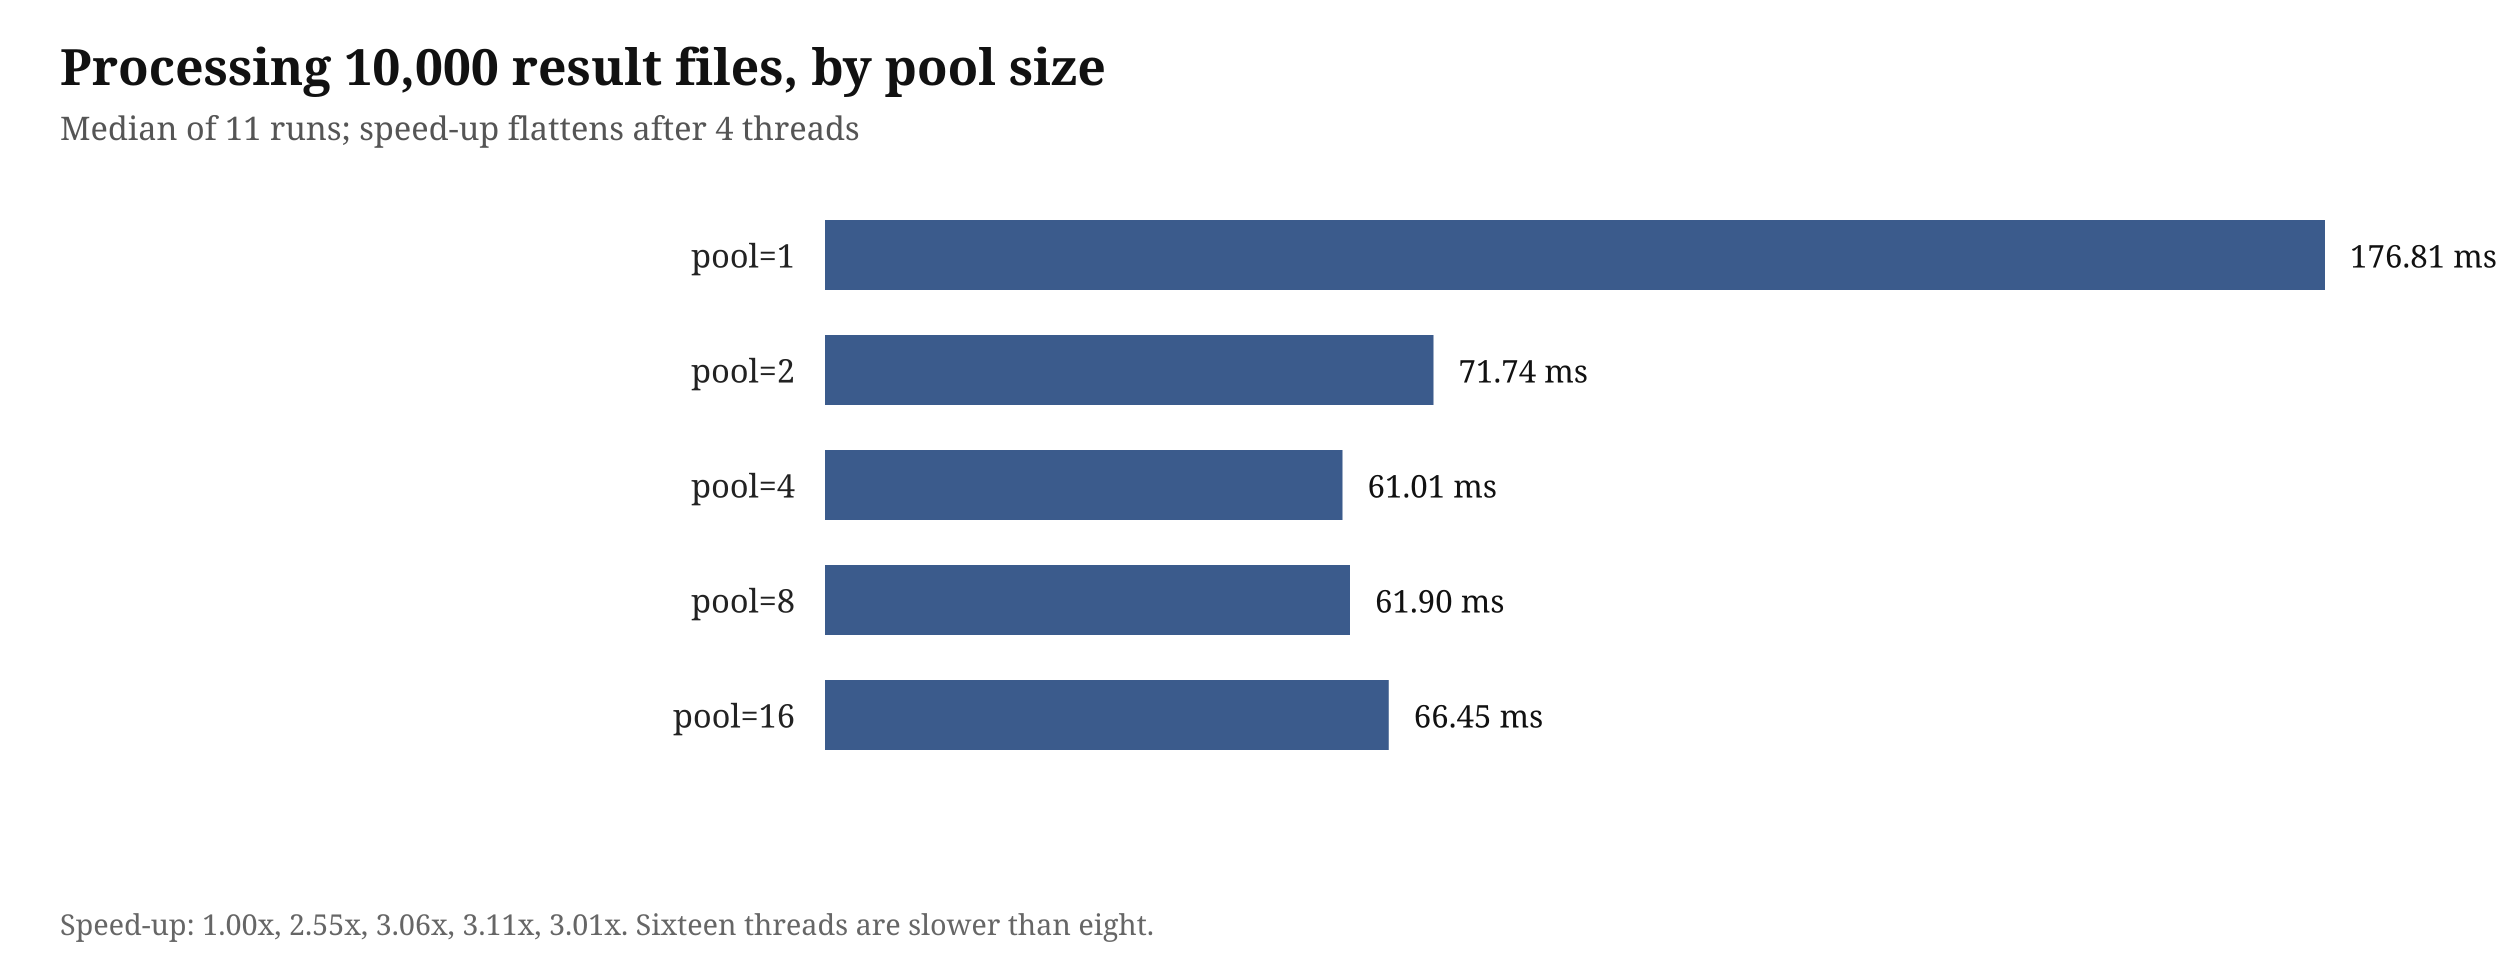
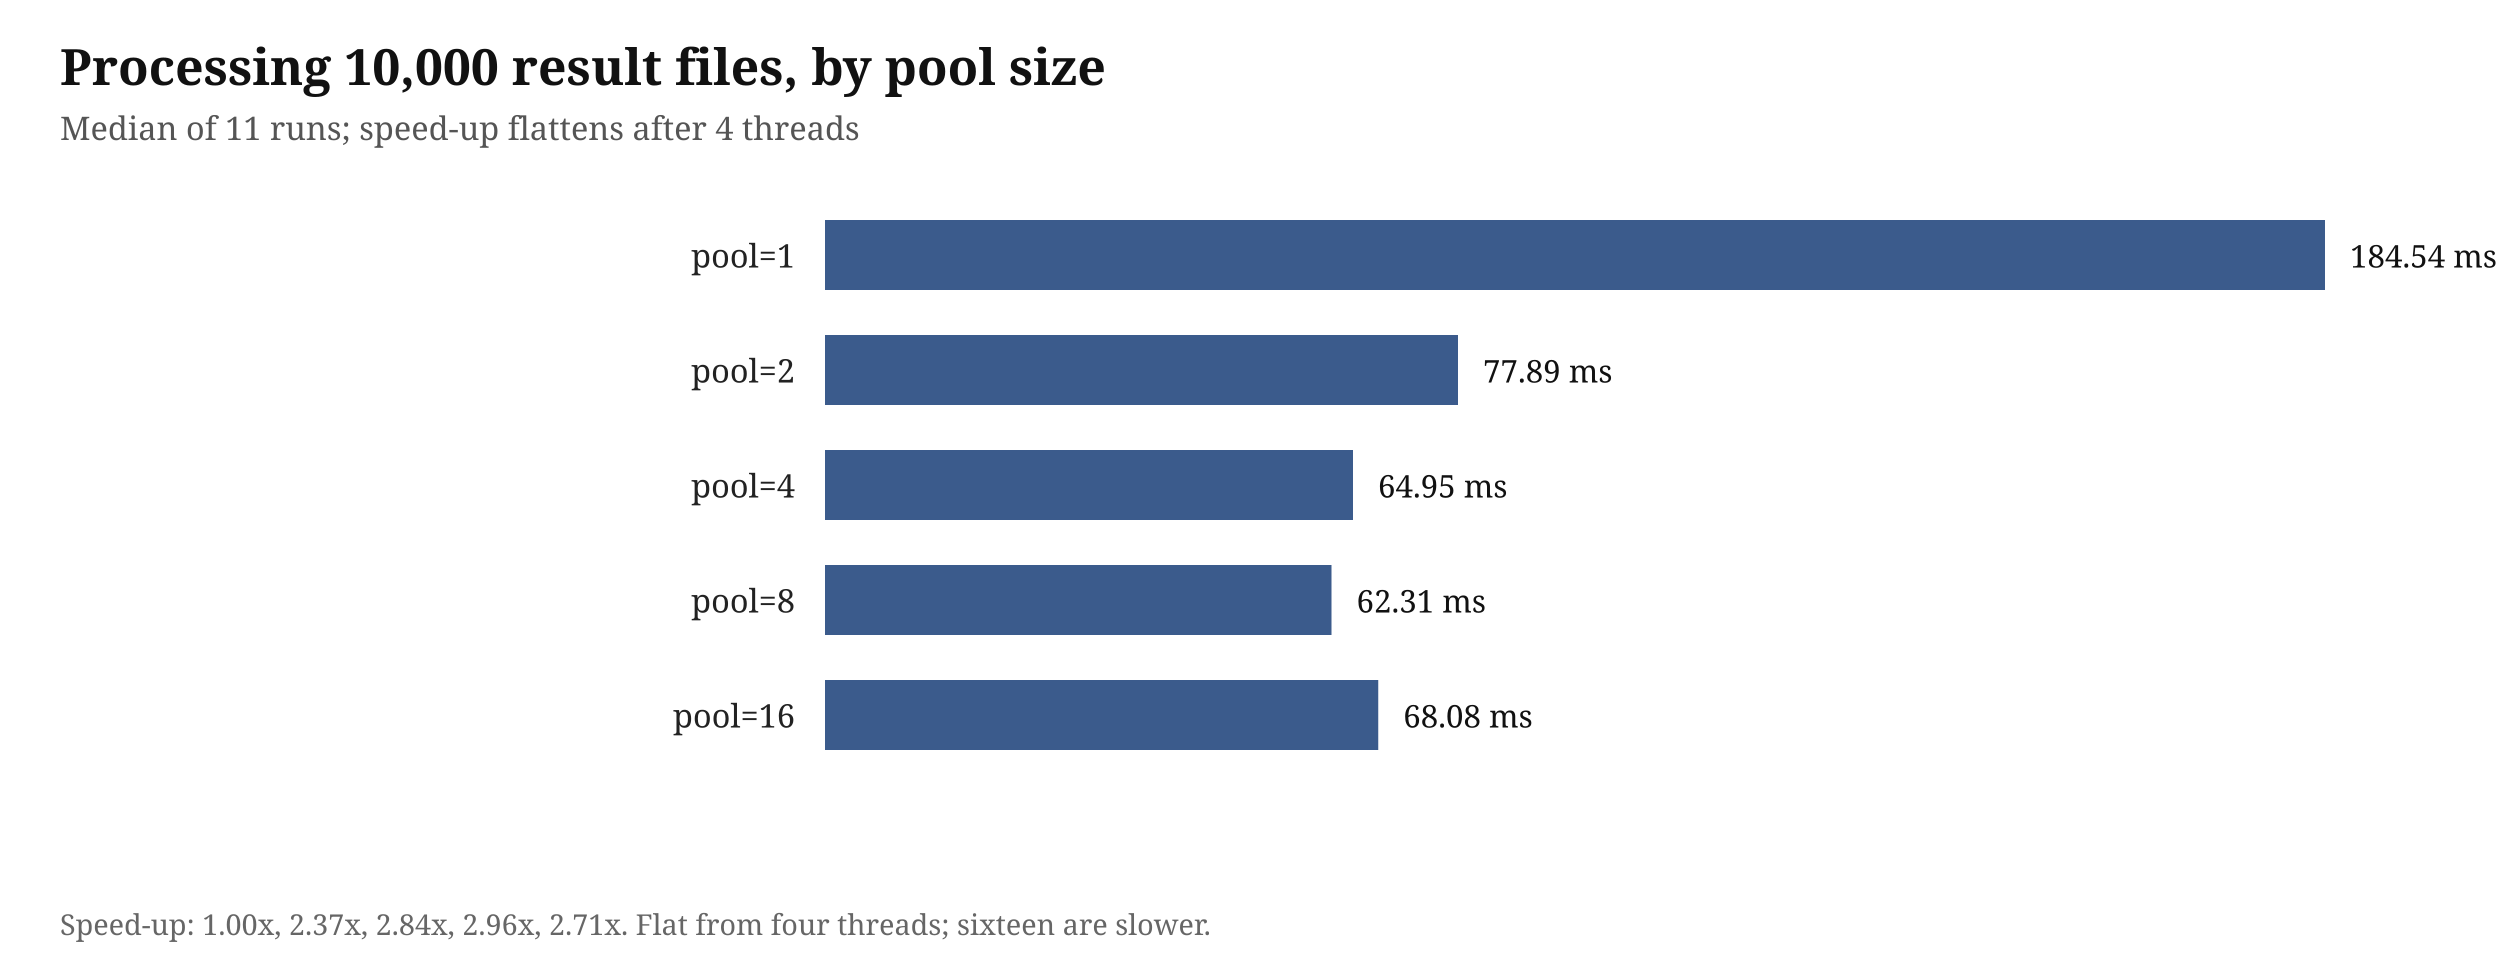
<svg xmlns="http://www.w3.org/2000/svg" width="1000" height="390" viewBox="0 0 1000 390" font-family="Georgia,serif">
  <rect width="100%" height="100%" fill="#ffffff" />
  <text x="24" y="34" font-size="20" font-weight="bold" fill="#111">Processing 10,000 result files, by pool size</text>
  <text x="24" y="56" font-size="13" fill="#555">Median of 11 runs; speed-up flattens after 4 threads</text>
  <text x="318" y="107" font-size="13" text-anchor="end" fill="#222">pool=1</text>
  <rect x="330" y="88" width="600.0" height="28" fill="#3b5b8c" />
-   <text x="940.0" y="107" font-size="12.5" fill="#111">176.81 ms</text>
+   <text x="940.0" y="107" font-size="12.5" fill="#111">184.54 ms</text>
  <text x="318" y="153" font-size="13" text-anchor="end" fill="#222">pool=2</text>
-   <rect x="330" y="134" width="243.4" height="28" fill="#3b5b8c" />
-   <text x="583.4" y="153" font-size="12.5" fill="#111">71.74 ms</text>
+   <rect x="330" y="134" width="253.2" height="28" fill="#3b5b8c" />
+   <text x="593.2" y="153" font-size="12.5" fill="#111">77.89 ms</text>
  <text x="318" y="199" font-size="13" text-anchor="end" fill="#222">pool=4</text>
-   <rect x="330" y="180" width="207.0" height="28" fill="#3b5b8c" />
-   <text x="547.0" y="199" font-size="12.5" fill="#111">61.01 ms</text>
+   <rect x="330" y="180" width="211.2" height="28" fill="#3b5b8c" />
+   <text x="551.2" y="199" font-size="12.5" fill="#111">64.95 ms</text>
  <text x="318" y="245" font-size="13" text-anchor="end" fill="#222">pool=8</text>
-   <rect x="330" y="226" width="210.0" height="28" fill="#3b5b8c" />
-   <text x="550.0" y="245" font-size="12.5" fill="#111">61.90 ms</text>
+   <rect x="330" y="226" width="202.6" height="28" fill="#3b5b8c" />
+   <text x="542.6" y="245" font-size="12.5" fill="#111">62.31 ms</text>
  <text x="318" y="291" font-size="13" text-anchor="end" fill="#222">pool=16</text>
-   <rect x="330" y="272" width="225.5" height="28" fill="#3b5b8c" />
-   <text x="565.5" y="291" font-size="12.5" fill="#111">66.45 ms</text>
-   <text x="24" y="374" font-size="11.5" fill="#666">Speed-up: 1.00x, 2.55x, 3.06x, 3.11x, 3.01x. Sixteen threads are slower than eight.</text>
+   <rect x="330" y="272" width="221.3" height="28" fill="#3b5b8c" />
+   <text x="561.3" y="291" font-size="12.5" fill="#111">68.08 ms</text>
+   <text x="24" y="374" font-size="11.5" fill="#666">Speed-up: 1.00x, 2.37x, 2.84x, 2.96x, 2.71x. Flat from four threads; sixteen are slower.</text>
</svg>
